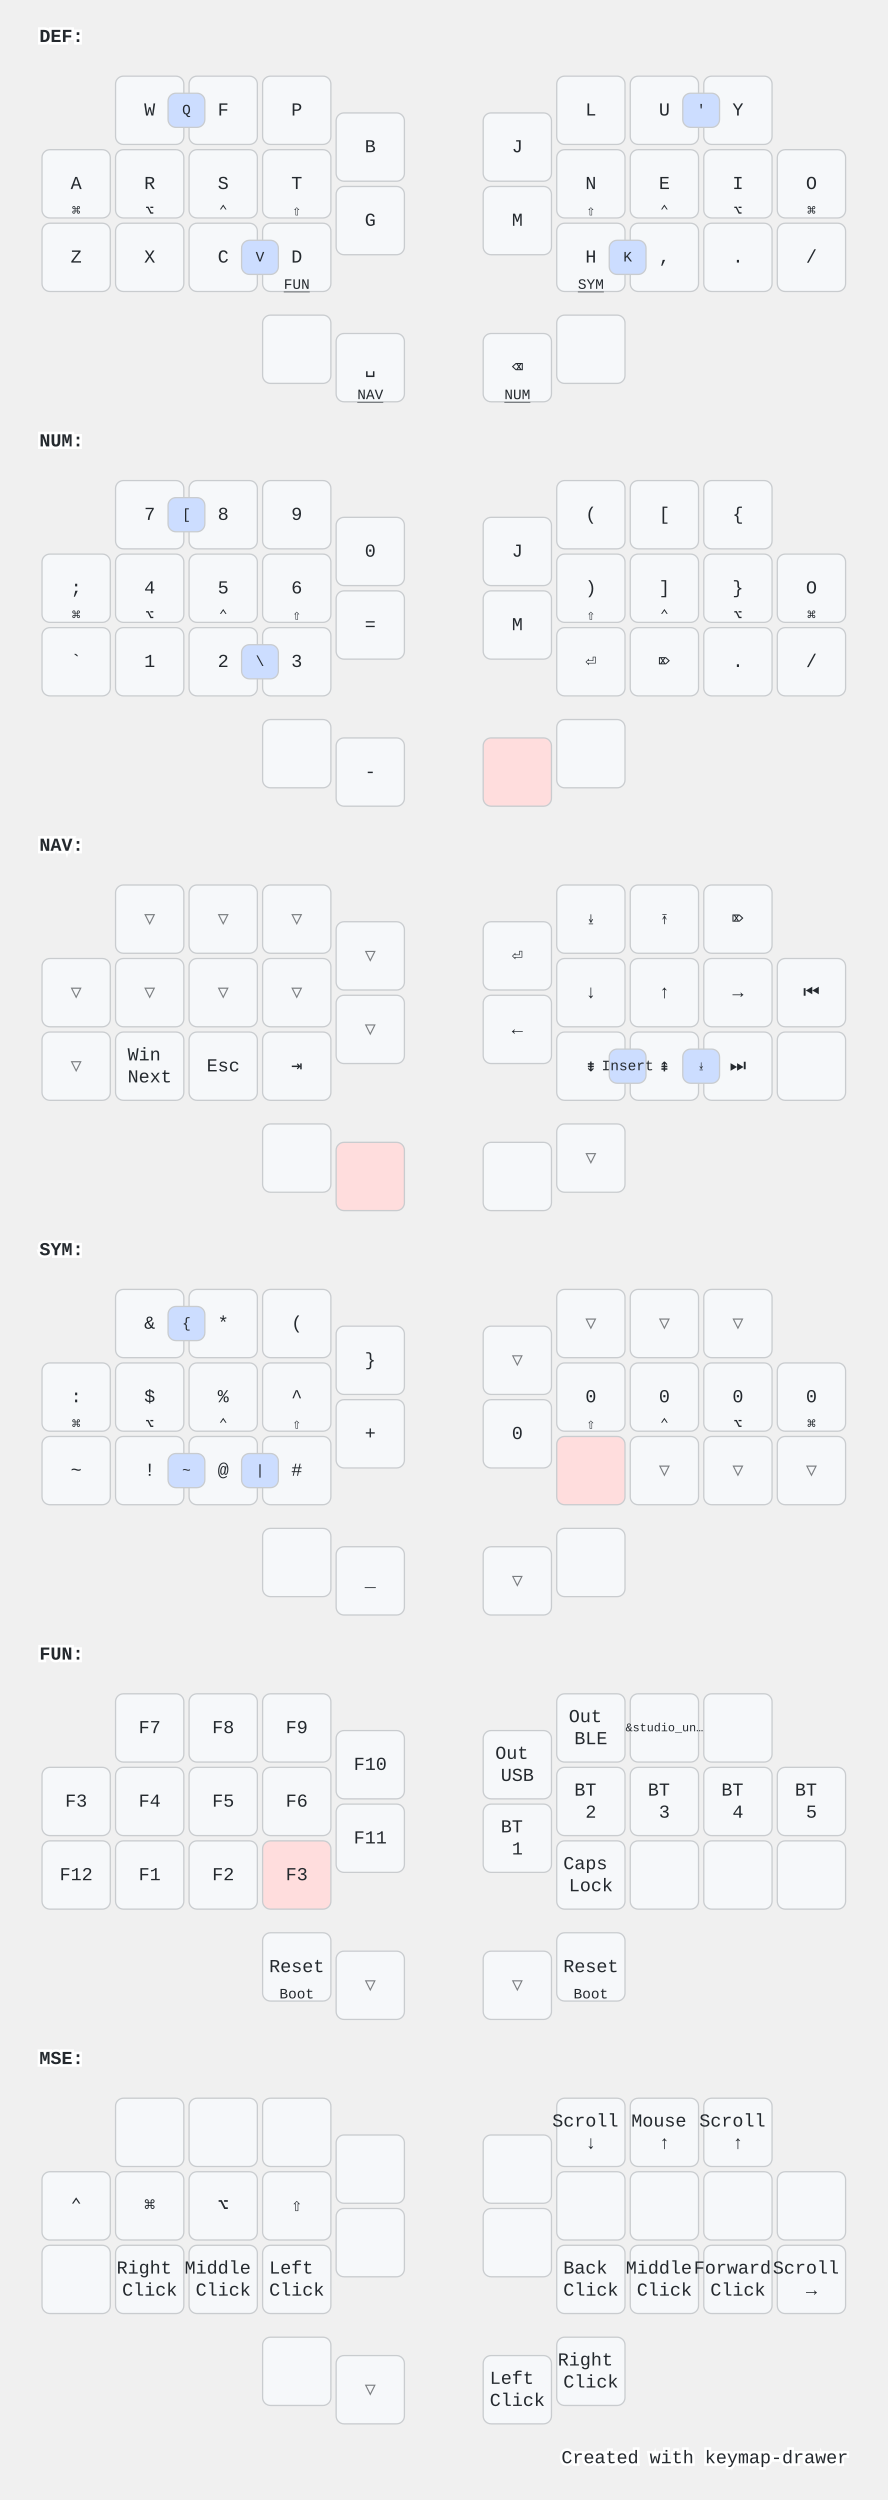
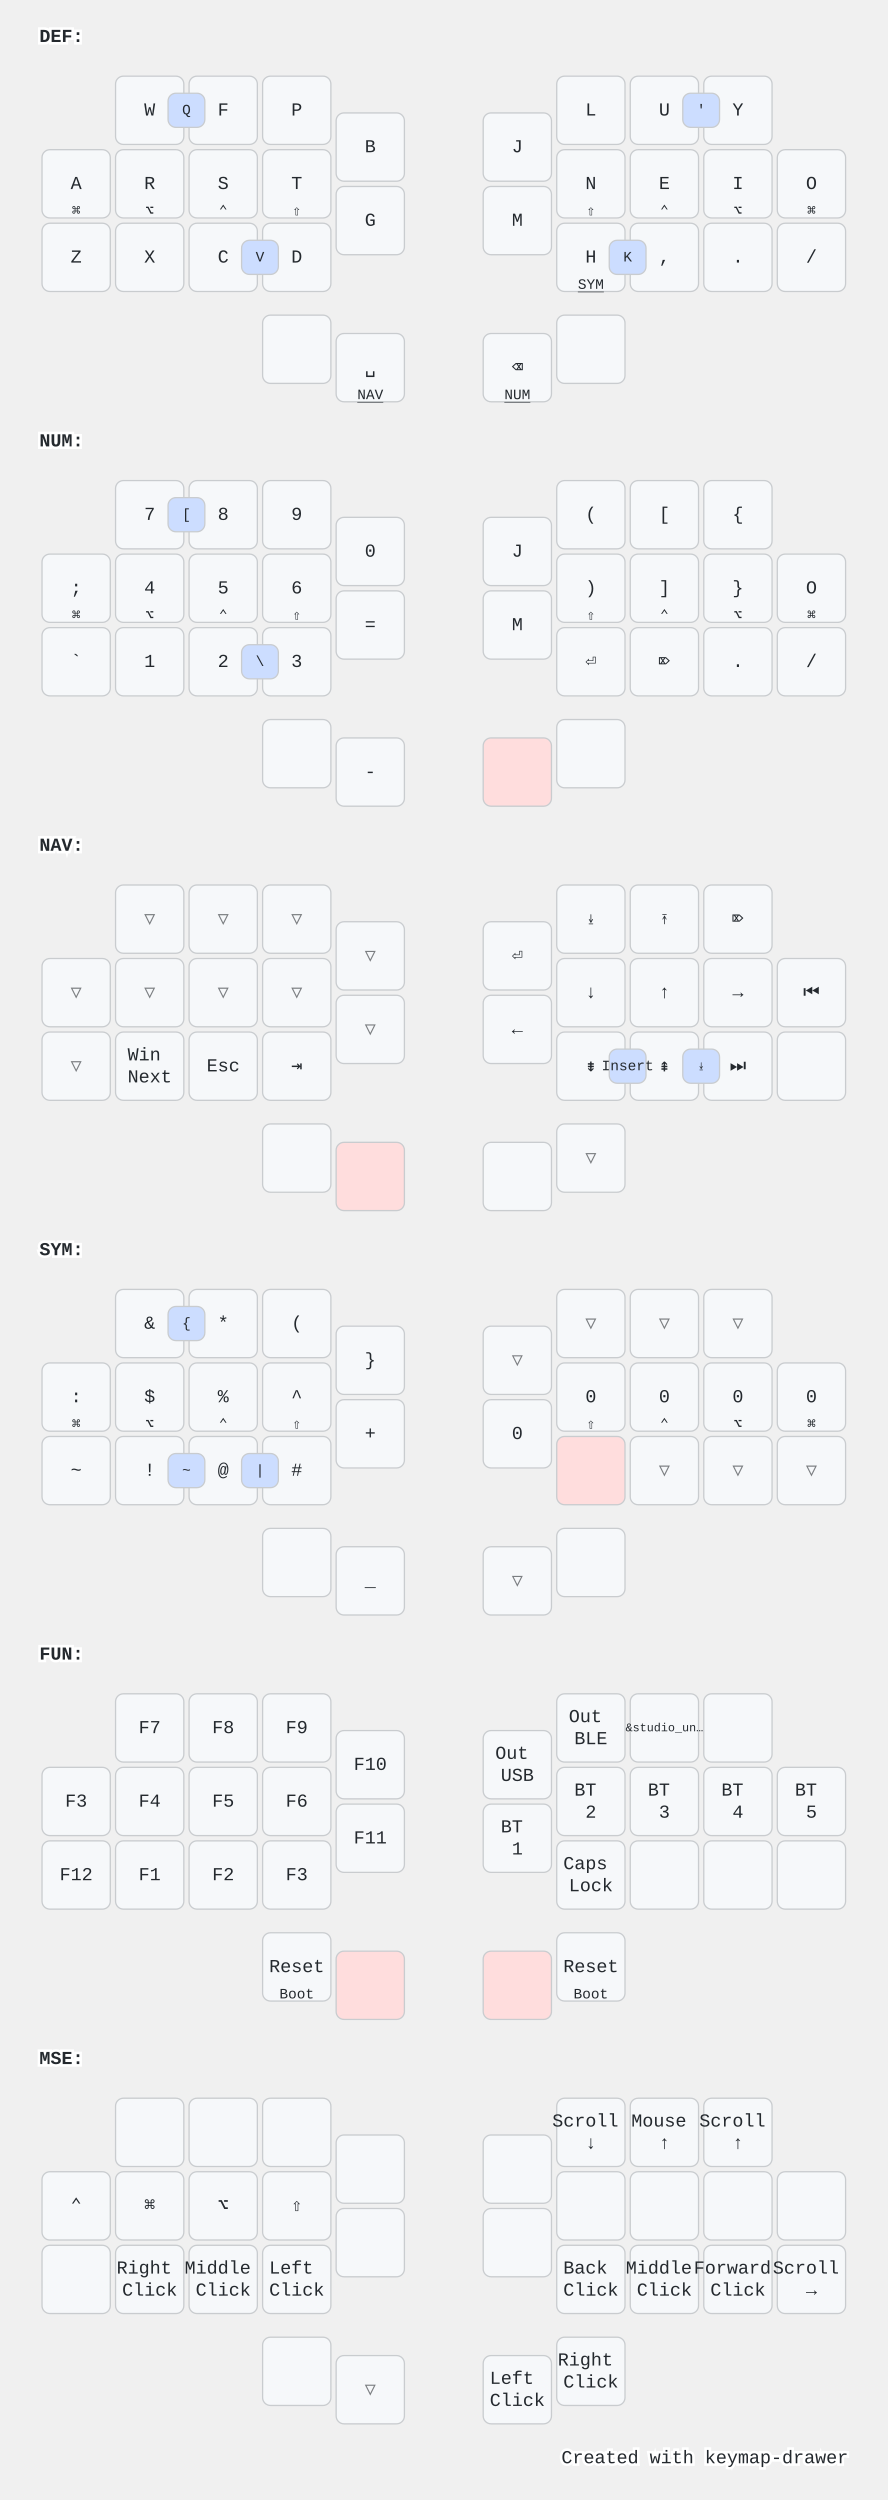
<svg xmlns="http://www.w3.org/2000/svg" width="676" height="1904" viewBox="0 0 676 1904" class="keymap">
  <style>/* inherit to force styles through use tags */
svg path {
    fill: inherit;
}

/* font and background color specifications */
svg.keymap {
    font-family: SFMono-Regular,Consolas,Liberation Mono,Menlo,monospace;
    font-size: 14px;
    font-kerning: normal;
    text-rendering: optimizeLegibility;
    fill: #24292e;
}

/* default key styling */
rect.key {
    fill: #f6f8fa;
}

rect.key, rect.combo {
    stroke: #c9cccf;
    stroke-width: 1;
}

/* default key side styling, only used is draw_key_sides is set */
rect.side {
    filter: brightness(90%);
}

/* color accent for combo boxes */
rect.combo, rect.combo-separate {
    fill: #cdf;
}

/* color accent for held keys */
rect.held, rect.combo.held {
    fill: #fdd;
}

/* color accent for ghost (optional) keys */
rect.ghost, rect.combo.ghost {
    stroke-dasharray: 4, 4;
    stroke-width: 2;
}

text {
    text-anchor: middle;
    dominant-baseline: middle;
}

/* styling for layer labels */
text.label {
    font-weight: bold;
    text-anchor: start;
    stroke: white;
    stroke-width: 4;
    paint-order: stroke;
}

/* styling for optional footer */
text.footer {
    text-anchor: end;
    dominant-baseline: auto;
    stroke: white;
    stroke-width: 4;
    paint-order: stroke;
}

/* styling for combo tap, and key hold/shifted label text */
text.combo, text.hold, text.shifted {
    font-size: 11px;
}

text.hold {
    text-anchor: middle;
    dominant-baseline: auto;
}

text.shifted {
    text-anchor: middle;
    dominant-baseline: hanging;
}

text.layer-activator {
    text-decoration: underline;
}

/* styling for hold/shifted label text in combo box */
text.combo.hold, text.combo.shifted {
    font-size: 8px;
}

/* lighter symbol for transparent keys */
text.trans {
    fill: #7b7e81;
}

/* styling for combo dendrons */
path.combo {
    stroke-width: 1;
    stroke: gray;
    fill: none;
}

/* Start Tabler Icons Cleanup */
/* cannot use height/width with glyphs */
.icon-tabler &gt; path {
    fill: inherit;
    stroke: inherit;
    stroke-width: 2;
}
/* hide tabler's default box */
.icon-tabler &gt; path[stroke="none"][fill="none"] {
    visibility: hidden;
}
/* End Tabler Icons Cleanup */

@media (prefers-color-scheme: dark) {
svg.keymap { fill: #d1d6db; }
rect.key { fill: #3f4750; }
rect.key, rect.combo { stroke: #60666c; }
rect.combo, rect.combo-separate { fill: #1f3d7a; }
rect.held, rect.combo.held { fill: #854747; }
text.label, text.footer { stroke: black; }
text.trans { fill: #7e8184; }
path.combo { stroke: #7f7f7f; }

}</style>
  <g transform="translate(30, 0)" class="layer-DEF">
    <text x="0" y="28" class="label" id="DEF">DEF:</text>
    <g transform="translate(0, 56)">
      <g transform="translate(84, 28)" class="key keypos-0">
        <rect rx="6" ry="6" x="-26" y="-26" width="52" height="52" class="key" />
        <text x="0" y="0" class="key tap">W</text>
      </g>
      <g transform="translate(140, 28)" class="key keypos-1">
        <rect rx="6" ry="6" x="-26" y="-26" width="52" height="52" class="key" />
        <text x="0" y="0" class="key tap">F</text>
      </g>
      <g transform="translate(196, 28)" class="key keypos-2">
        <rect rx="6" ry="6" x="-26" y="-26" width="52" height="52" class="key" />
        <text x="0" y="0" class="key tap">P</text>
      </g>
      <g transform="translate(252, 56)" class="key keypos-3">
        <rect rx="6" ry="6" x="-26" y="-26" width="52" height="52" class="key" />
        <text x="0" y="0" class="key tap">B</text>
      </g>
      <g transform="translate(364, 56)" class="key keypos-4">
        <rect rx="6" ry="6" x="-26" y="-26" width="52" height="52" class="key" />
        <text x="0" y="0" class="key tap">J</text>
      </g>
      <g transform="translate(420, 28)" class="key keypos-5">
        <rect rx="6" ry="6" x="-26" y="-26" width="52" height="52" class="key" />
        <text x="0" y="0" class="key tap">L</text>
      </g>
      <g transform="translate(476, 28)" class="key keypos-6">
        <rect rx="6" ry="6" x="-26" y="-26" width="52" height="52" class="key" />
        <text x="0" y="0" class="key tap">U</text>
      </g>
      <g transform="translate(532, 28)" class="key keypos-7">
        <rect rx="6" ry="6" x="-26" y="-26" width="52" height="52" class="key" />
        <text x="0" y="0" class="key tap">Y</text>
      </g>
      <g transform="translate(28, 84)" class="key keypos-8">
        <rect rx="6" ry="6" x="-26" y="-26" width="52" height="52" class="key" />
        <text x="0" y="0" class="key tap">A</text>
        <text x="0" y="24" class="key hold">⌘</text>
      </g>
      <g transform="translate(84, 84)" class="key keypos-9">
        <rect rx="6" ry="6" x="-26" y="-26" width="52" height="52" class="key" />
        <text x="0" y="0" class="key tap">R</text>
        <text x="0" y="24" class="key hold">⌥</text>
      </g>
      <g transform="translate(140, 84)" class="key keypos-10">
        <rect rx="6" ry="6" x="-26" y="-26" width="52" height="52" class="key" />
        <text x="0" y="0" class="key tap">S</text>
        <text x="0" y="24" class="key hold">⌃</text>
      </g>
      <g transform="translate(196, 84)" class="key keypos-11">
        <rect rx="6" ry="6" x="-26" y="-26" width="52" height="52" class="key" />
        <text x="0" y="0" class="key tap">T</text>
        <text x="0" y="24" class="key hold">⇧</text>
      </g>
      <g transform="translate(252, 112)" class="key keypos-12">
        <rect rx="6" ry="6" x="-26" y="-26" width="52" height="52" class="key" />
        <text x="0" y="0" class="key tap">G</text>
      </g>
      <g transform="translate(364, 112)" class="key keypos-13">
        <rect rx="6" ry="6" x="-26" y="-26" width="52" height="52" class="key" />
        <text x="0" y="0" class="key tap">M</text>
      </g>
      <g transform="translate(420, 84)" class="key keypos-14">
        <rect rx="6" ry="6" x="-26" y="-26" width="52" height="52" class="key" />
        <text x="0" y="0" class="key tap">N</text>
        <text x="0" y="24" class="key hold">⇧</text>
      </g>
      <g transform="translate(476, 84)" class="key keypos-15">
        <rect rx="6" ry="6" x="-26" y="-26" width="52" height="52" class="key" />
        <text x="0" y="0" class="key tap">E</text>
        <text x="0" y="24" class="key hold">⌃</text>
      </g>
      <g transform="translate(532, 84)" class="key keypos-16">
        <rect rx="6" ry="6" x="-26" y="-26" width="52" height="52" class="key" />
        <text x="0" y="0" class="key tap">I</text>
        <text x="0" y="24" class="key hold">⌥</text>
      </g>
      <g transform="translate(588, 84)" class="key keypos-17">
        <rect rx="6" ry="6" x="-26" y="-26" width="52" height="52" class="key" />
        <text x="0" y="0" class="key tap">O</text>
        <text x="0" y="24" class="key hold">⌘</text>
      </g>
      <g transform="translate(28, 140)" class="key keypos-18">
        <rect rx="6" ry="6" x="-26" y="-26" width="52" height="52" class="key" />
        <text x="0" y="0" class="key tap">Z</text>
      </g>
      <g transform="translate(84, 140)" class="key keypos-19">
        <rect rx="6" ry="6" x="-26" y="-26" width="52" height="52" class="key" />
        <text x="0" y="0" class="key tap">X</text>
      </g>
      <g transform="translate(140, 140)" class="key keypos-20">
        <rect rx="6" ry="6" x="-26" y="-26" width="52" height="52" class="key" />
        <text x="0" y="0" class="key tap">C</text>
      </g>
      <g transform="translate(196, 140)" class="key keypos-21">
        <rect rx="6" ry="6" x="-26" y="-26" width="52" height="52" class="key" />
        <text x="0" y="0" class="key tap">D</text>
-         <a href="#FUN">
-           <text x="0" y="24" class="key hold layer-activator">FUN</text>
-         </a>
      </g>
      <g transform="translate(420, 140)" class="key keypos-22">
        <rect rx="6" ry="6" x="-26" y="-26" width="52" height="52" class="key" />
        <text x="0" y="0" class="key tap">H</text>
        <a href="#SYM">
          <text x="0" y="24" class="key hold layer-activator">SYM</text>
        </a>
      </g>
      <g transform="translate(476, 140)" class="key keypos-23">
        <rect rx="6" ry="6" x="-26" y="-26" width="52" height="52" class="key" />
        <text x="0" y="0" class="key tap">,</text>
      </g>
      <g transform="translate(532, 140)" class="key keypos-24">
        <rect rx="6" ry="6" x="-26" y="-26" width="52" height="52" class="key" />
        <text x="0" y="0" class="key tap">.</text>
      </g>
      <g transform="translate(588, 140)" class="key keypos-25">
        <rect rx="6" ry="6" x="-26" y="-26" width="52" height="52" class="key" />
        <text x="0" y="0" class="key tap">/</text>
      </g>
      <g transform="translate(196, 210)" class="key keypos-26">
        <rect rx="6" ry="6" x="-26" y="-26" width="52" height="52" class="key" />
      </g>
      <g transform="translate(252, 224)" class="key keypos-27">
        <rect rx="6" ry="6" x="-26" y="-26" width="52" height="52" class="key" />
        <text x="0" y="0" class="key tap">␣</text>
        <a href="#NAV">
          <text x="0" y="24" class="key hold layer-activator">NAV</text>
        </a>
      </g>
      <g transform="translate(364, 224)" class="key keypos-28">
        <rect rx="6" ry="6" x="-26" y="-26" width="52" height="52" class="key" />
        <text x="0" y="0" class="key tap">⌫</text>
        <a href="#NUM">
          <text x="0" y="24" class="key hold layer-activator">NUM</text>
        </a>
      </g>
      <g transform="translate(420, 210)" class="key keypos-29">
        <rect rx="6" ry="6" x="-26" y="-26" width="52" height="52" class="key" />
      </g>
      <g class="combo combopos-0">
        <rect rx="6" ry="6" x="98" y="15" width="28" height="26" class="combo" />
        <text x="112" y="28" class="combo tap">Q</text>
      </g>
      <g class="combo combopos-1">
        <rect rx="6" ry="6" x="490" y="15" width="28" height="26" class="combo" />
        <text x="504" y="28" class="combo tap">'</text>
      </g>
      <g class="combo combopos-2">
        <rect rx="6" ry="6" x="154" y="127" width="28" height="26" class="combo" />
        <text x="168" y="140" class="combo tap">V</text>
      </g>
      <g class="combo combopos-3">
        <rect rx="6" ry="6" x="434" y="127" width="28" height="26" class="combo" />
        <text x="448" y="140" class="combo tap">K</text>
      </g>
    </g>
  </g>
  <g transform="translate(30, 308)" class="layer-NUM">
    <text x="0" y="28" class="label" id="NUM">NUM:</text>
    <g transform="translate(0, 56)">
      <g transform="translate(84, 28)" class="key keypos-0">
        <rect rx="6" ry="6" x="-26" y="-26" width="52" height="52" class="key" />
        <text x="0" y="0" class="key tap">7</text>
      </g>
      <g transform="translate(140, 28)" class="key keypos-1">
        <rect rx="6" ry="6" x="-26" y="-26" width="52" height="52" class="key" />
        <text x="0" y="0" class="key tap">8</text>
      </g>
      <g transform="translate(196, 28)" class="key keypos-2">
        <rect rx="6" ry="6" x="-26" y="-26" width="52" height="52" class="key" />
        <text x="0" y="0" class="key tap">9</text>
      </g>
      <g transform="translate(252, 56)" class="key keypos-3">
        <rect rx="6" ry="6" x="-26" y="-26" width="52" height="52" class="key" />
        <text x="0" y="0" class="key tap">0</text>
      </g>
      <g transform="translate(364, 56)" class="key keypos-4">
        <rect rx="6" ry="6" x="-26" y="-26" width="52" height="52" class="key" />
        <text x="0" y="0" class="key tap">J</text>
      </g>
      <g transform="translate(420, 28)" class="key keypos-5">
        <rect rx="6" ry="6" x="-26" y="-26" width="52" height="52" class="key" />
        <text x="0" y="0" class="key tap">(</text>
      </g>
      <g transform="translate(476, 28)" class="key keypos-6">
        <rect rx="6" ry="6" x="-26" y="-26" width="52" height="52" class="key" />
        <text x="0" y="0" class="key tap">[</text>
      </g>
      <g transform="translate(532, 28)" class="key keypos-7">
        <rect rx="6" ry="6" x="-26" y="-26" width="52" height="52" class="key" />
        <text x="0" y="0" class="key tap">{</text>
      </g>
      <g transform="translate(28, 84)" class="key keypos-8">
        <rect rx="6" ry="6" x="-26" y="-26" width="52" height="52" class="key" />
        <text x="0" y="0" class="key tap">;</text>
        <text x="0" y="24" class="key hold">⌘</text>
      </g>
      <g transform="translate(84, 84)" class="key keypos-9">
        <rect rx="6" ry="6" x="-26" y="-26" width="52" height="52" class="key" />
        <text x="0" y="0" class="key tap">4</text>
        <text x="0" y="24" class="key hold">⌥</text>
      </g>
      <g transform="translate(140, 84)" class="key keypos-10">
        <rect rx="6" ry="6" x="-26" y="-26" width="52" height="52" class="key" />
        <text x="0" y="0" class="key tap">5</text>
        <text x="0" y="24" class="key hold">⌃</text>
      </g>
      <g transform="translate(196, 84)" class="key keypos-11">
        <rect rx="6" ry="6" x="-26" y="-26" width="52" height="52" class="key" />
        <text x="0" y="0" class="key tap">6</text>
        <text x="0" y="24" class="key hold">⇧</text>
      </g>
      <g transform="translate(252, 112)" class="key keypos-12">
        <rect rx="6" ry="6" x="-26" y="-26" width="52" height="52" class="key" />
        <text x="0" y="0" class="key tap">=</text>
      </g>
      <g transform="translate(364, 112)" class="key keypos-13">
        <rect rx="6" ry="6" x="-26" y="-26" width="52" height="52" class="key" />
        <text x="0" y="0" class="key tap">M</text>
      </g>
      <g transform="translate(420, 84)" class="key keypos-14">
        <rect rx="6" ry="6" x="-26" y="-26" width="52" height="52" class="key" />
        <text x="0" y="0" class="key tap">)</text>
        <text x="0" y="24" class="key hold">⇧</text>
      </g>
      <g transform="translate(476, 84)" class="key keypos-15">
        <rect rx="6" ry="6" x="-26" y="-26" width="52" height="52" class="key" />
        <text x="0" y="0" class="key tap">]</text>
        <text x="0" y="24" class="key hold">⌃</text>
      </g>
      <g transform="translate(532, 84)" class="key keypos-16">
        <rect rx="6" ry="6" x="-26" y="-26" width="52" height="52" class="key" />
        <text x="0" y="0" class="key tap">}</text>
        <text x="0" y="24" class="key hold">⌥</text>
      </g>
      <g transform="translate(588, 84)" class="key keypos-17">
        <rect rx="6" ry="6" x="-26" y="-26" width="52" height="52" class="key" />
        <text x="0" y="0" class="key tap">O</text>
        <text x="0" y="24" class="key hold">⌘</text>
      </g>
      <g transform="translate(28, 140)" class="key keypos-18">
        <rect rx="6" ry="6" x="-26" y="-26" width="52" height="52" class="key" />
        <text x="0" y="0" class="key tap">`</text>
      </g>
      <g transform="translate(84, 140)" class="key keypos-19">
        <rect rx="6" ry="6" x="-26" y="-26" width="52" height="52" class="key" />
        <text x="0" y="0" class="key tap">1</text>
      </g>
      <g transform="translate(140, 140)" class="key keypos-20">
        <rect rx="6" ry="6" x="-26" y="-26" width="52" height="52" class="key" />
        <text x="0" y="0" class="key tap">2</text>
      </g>
      <g transform="translate(196, 140)" class="key keypos-21">
        <rect rx="6" ry="6" x="-26" y="-26" width="52" height="52" class="key" />
        <text x="0" y="0" class="key tap">3</text>
      </g>
      <g transform="translate(420, 140)" class="key keypos-22">
        <rect rx="6" ry="6" x="-26" y="-26" width="52" height="52" class="key" />
        <text x="0" y="0" class="key tap">⏎</text>
      </g>
      <g transform="translate(476, 140)" class="key keypos-23">
        <rect rx="6" ry="6" x="-26" y="-26" width="52" height="52" class="key" />
        <text x="0" y="0" class="key tap">⌦</text>
      </g>
      <g transform="translate(532, 140)" class="key keypos-24">
        <rect rx="6" ry="6" x="-26" y="-26" width="52" height="52" class="key" />
        <text x="0" y="0" class="key tap">.</text>
      </g>
      <g transform="translate(588, 140)" class="key keypos-25">
        <rect rx="6" ry="6" x="-26" y="-26" width="52" height="52" class="key" />
        <text x="0" y="0" class="key tap">/</text>
      </g>
      <g transform="translate(196, 210)" class="key keypos-26">
        <rect rx="6" ry="6" x="-26" y="-26" width="52" height="52" class="key" />
      </g>
      <g transform="translate(252, 224)" class="key keypos-27">
        <rect rx="6" ry="6" x="-26" y="-26" width="52" height="52" class="key" />
        <text x="0" y="0" class="key tap">-</text>
      </g>
      <g transform="translate(364, 224)" class="key held keypos-28">
        <rect rx="6" ry="6" x="-26" y="-26" width="52" height="52" class="key held" />
      </g>
      <g transform="translate(420, 210)" class="key keypos-29">
        <rect rx="6" ry="6" x="-26" y="-26" width="52" height="52" class="key" />
      </g>
      <g class="combo combopos-0">
        <rect rx="6" ry="6" x="98" y="15" width="28" height="26" class="combo" />
        <text x="112" y="28" class="combo tap">[</text>
      </g>
      <g class="combo combopos-1">
        <rect rx="6" ry="6" x="154" y="127" width="28" height="26" class="combo" />
        <text x="168" y="140" class="combo tap">\</text>
      </g>
    </g>
  </g>
  <g transform="translate(30, 616)" class="layer-NAV">
    <text x="0" y="28" class="label" id="NAV">NAV:</text>
    <g transform="translate(0, 56)">
      <g transform="translate(84, 28)" class="key trans keypos-0">
        <rect rx="6" ry="6" x="-26" y="-26" width="52" height="52" class="key trans" />
        <text x="0" y="0" class="key trans tap">▽</text>
      </g>
      <g transform="translate(140, 28)" class="key trans keypos-1">
        <rect rx="6" ry="6" x="-26" y="-26" width="52" height="52" class="key trans" />
        <text x="0" y="0" class="key trans tap">▽</text>
      </g>
      <g transform="translate(196, 28)" class="key trans keypos-2">
        <rect rx="6" ry="6" x="-26" y="-26" width="52" height="52" class="key trans" />
        <text x="0" y="0" class="key trans tap">▽</text>
      </g>
      <g transform="translate(252, 56)" class="key trans keypos-3">
        <rect rx="6" ry="6" x="-26" y="-26" width="52" height="52" class="key trans" />
        <text x="0" y="0" class="key trans tap">▽</text>
      </g>
      <g transform="translate(364, 56)" class="key keypos-4">
        <rect rx="6" ry="6" x="-26" y="-26" width="52" height="52" class="key" />
        <text x="0" y="0" class="key tap">⏎</text>
      </g>
      <g transform="translate(420, 28)" class="key keypos-5">
        <rect rx="6" ry="6" x="-26" y="-26" width="52" height="52" class="key" />
        <text x="0" y="0" class="key tap">⤓</text>
      </g>
      <g transform="translate(476, 28)" class="key keypos-6">
        <rect rx="6" ry="6" x="-26" y="-26" width="52" height="52" class="key" />
        <text x="0" y="0" class="key tap">⤒</text>
      </g>
      <g transform="translate(532, 28)" class="key keypos-7">
        <rect rx="6" ry="6" x="-26" y="-26" width="52" height="52" class="key" />
        <text x="0" y="0" class="key tap">⌦</text>
      </g>
      <g transform="translate(28, 84)" class="key trans keypos-8">
        <rect rx="6" ry="6" x="-26" y="-26" width="52" height="52" class="key trans" />
        <text x="0" y="0" class="key trans tap">▽</text>
      </g>
      <g transform="translate(84, 84)" class="key trans keypos-9">
        <rect rx="6" ry="6" x="-26" y="-26" width="52" height="52" class="key trans" />
        <text x="0" y="0" class="key trans tap">▽</text>
      </g>
      <g transform="translate(140, 84)" class="key trans keypos-10">
        <rect rx="6" ry="6" x="-26" y="-26" width="52" height="52" class="key trans" />
        <text x="0" y="0" class="key trans tap">▽</text>
      </g>
      <g transform="translate(196, 84)" class="key trans keypos-11">
        <rect rx="6" ry="6" x="-26" y="-26" width="52" height="52" class="key trans" />
        <text x="0" y="0" class="key trans tap">▽</text>
      </g>
      <g transform="translate(252, 112)" class="key trans keypos-12">
        <rect rx="6" ry="6" x="-26" y="-26" width="52" height="52" class="key trans" />
        <text x="0" y="0" class="key trans tap">▽</text>
      </g>
      <g transform="translate(364, 112)" class="key keypos-13">
        <rect rx="6" ry="6" x="-26" y="-26" width="52" height="52" class="key" />
        <text x="0" y="0" class="key tap">←</text>
      </g>
      <g transform="translate(420, 84)" class="key keypos-14">
        <rect rx="6" ry="6" x="-26" y="-26" width="52" height="52" class="key" />
        <text x="0" y="0" class="key tap">↓</text>
      </g>
      <g transform="translate(476, 84)" class="key keypos-15">
        <rect rx="6" ry="6" x="-26" y="-26" width="52" height="52" class="key" />
        <text x="0" y="0" class="key tap">↑</text>
      </g>
      <g transform="translate(532, 84)" class="key keypos-16">
        <rect rx="6" ry="6" x="-26" y="-26" width="52" height="52" class="key" />
        <text x="0" y="0" class="key tap">→</text>
      </g>
      <g transform="translate(588, 84)" class="key keypos-17">
        <rect rx="6" ry="6" x="-26" y="-26" width="52" height="52" class="key" />
        <text x="0" y="0" class="key tap">⏮️</text>
      </g>
      <g transform="translate(28, 140)" class="key trans keypos-18">
        <rect rx="6" ry="6" x="-26" y="-26" width="52" height="52" class="key trans" />
        <text x="0" y="0" class="key trans tap">▽</text>
      </g>
      <g transform="translate(84, 140)" class="key keypos-19">
        <rect rx="6" ry="6" x="-26" y="-26" width="52" height="52" class="key" />
        <text x="0" y="0" class="key tap">
          <tspan x="0" dy="-0.6em">Win</tspan>
          <tspan x="0" dy="1.2em">Next</tspan>
        </text>
      </g>
      <g transform="translate(140, 140)" class="key keypos-20">
        <rect rx="6" ry="6" x="-26" y="-26" width="52" height="52" class="key" />
        <text x="0" y="0" class="key tap">Esc</text>
      </g>
      <g transform="translate(196, 140)" class="key keypos-21">
        <rect rx="6" ry="6" x="-26" y="-26" width="52" height="52" class="key" />
        <text x="0" y="0" class="key tap">⇥</text>
      </g>
      <g transform="translate(420, 140)" class="key keypos-22">
        <rect rx="6" ry="6" x="-26" y="-26" width="52" height="52" class="key" />
        <text x="0" y="0" class="key tap">⇟</text>
      </g>
      <g transform="translate(476, 140)" class="key keypos-23">
        <rect rx="6" ry="6" x="-26" y="-26" width="52" height="52" class="key" />
        <text x="0" y="0" class="key tap">⇞</text>
      </g>
      <g transform="translate(532, 140)" class="key keypos-24">
        <rect rx="6" ry="6" x="-26" y="-26" width="52" height="52" class="key" />
        <text x="0" y="0" class="key tap">⏭️</text>
      </g>
      <g transform="translate(588, 140)" class="key keypos-25">
        <rect rx="6" ry="6" x="-26" y="-26" width="52" height="52" class="key" />
      </g>
      <g transform="translate(196, 210)" class="key keypos-26">
        <rect rx="6" ry="6" x="-26" y="-26" width="52" height="52" class="key" />
      </g>
      <g transform="translate(252, 224)" class="key held keypos-27">
        <rect rx="6" ry="6" x="-26" y="-26" width="52" height="52" class="key held" />
      </g>
      <g transform="translate(364, 224)" class="key keypos-28">
        <rect rx="6" ry="6" x="-26" y="-26" width="52" height="52" class="key" />
      </g>
      <g transform="translate(420, 210)" class="key trans keypos-29">
        <rect rx="6" ry="6" x="-26" y="-26" width="52" height="52" class="key trans" />
        <text x="0" y="0" class="key trans tap">▽</text>
      </g>
      <g class="combo combopos-0">
        <rect rx="6" ry="6" x="434" y="127" width="28" height="26" class="combo" />
        <text x="448" y="140" class="combo tap">Insert</text>
      </g>
      <g class="combo combopos-1">
        <rect rx="6" ry="6" x="490" y="127" width="28" height="26" class="combo" />
        <text x="504" y="140" class="combo tap">⤓</text>
      </g>
    </g>
  </g>
  <g transform="translate(30, 924)" class="layer-SYM">
    <text x="0" y="28" class="label" id="SYM">SYM:</text>
    <g transform="translate(0, 56)">
      <g transform="translate(84, 28)" class="key keypos-0">
        <rect rx="6" ry="6" x="-26" y="-26" width="52" height="52" class="key" />
        <text x="0" y="0" class="key tap">&amp;</text>
      </g>
      <g transform="translate(140, 28)" class="key keypos-1">
        <rect rx="6" ry="6" x="-26" y="-26" width="52" height="52" class="key" />
        <text x="0" y="0" class="key tap">*</text>
      </g>
      <g transform="translate(196, 28)" class="key keypos-2">
        <rect rx="6" ry="6" x="-26" y="-26" width="52" height="52" class="key" />
        <text x="0" y="0" class="key tap">(</text>
      </g>
      <g transform="translate(252, 56)" class="key keypos-3">
        <rect rx="6" ry="6" x="-26" y="-26" width="52" height="52" class="key" />
        <text x="0" y="0" class="key tap">}</text>
      </g>
      <g transform="translate(364, 56)" class="key trans keypos-4">
        <rect rx="6" ry="6" x="-26" y="-26" width="52" height="52" class="key trans" />
        <text x="0" y="0" class="key trans tap">▽</text>
      </g>
      <g transform="translate(420, 28)" class="key trans keypos-5">
        <rect rx="6" ry="6" x="-26" y="-26" width="52" height="52" class="key trans" />
        <text x="0" y="0" class="key trans tap">▽</text>
      </g>
      <g transform="translate(476, 28)" class="key trans keypos-6">
        <rect rx="6" ry="6" x="-26" y="-26" width="52" height="52" class="key trans" />
        <text x="0" y="0" class="key trans tap">▽</text>
      </g>
      <g transform="translate(532, 28)" class="key trans keypos-7">
        <rect rx="6" ry="6" x="-26" y="-26" width="52" height="52" class="key trans" />
        <text x="0" y="0" class="key trans tap">▽</text>
      </g>
      <g transform="translate(28, 84)" class="key keypos-8">
        <rect rx="6" ry="6" x="-26" y="-26" width="52" height="52" class="key" />
        <text x="0" y="0" class="key tap">:</text>
        <text x="0" y="24" class="key hold">⌘</text>
      </g>
      <g transform="translate(84, 84)" class="key keypos-9">
        <rect rx="6" ry="6" x="-26" y="-26" width="52" height="52" class="key" />
        <text x="0" y="0" class="key tap">$</text>
        <text x="0" y="24" class="key hold">⌥</text>
      </g>
      <g transform="translate(140, 84)" class="key keypos-10">
        <rect rx="6" ry="6" x="-26" y="-26" width="52" height="52" class="key" />
        <text x="0" y="0" class="key tap">%</text>
        <text x="0" y="24" class="key hold">⌃</text>
      </g>
      <g transform="translate(196, 84)" class="key keypos-11">
        <rect rx="6" ry="6" x="-26" y="-26" width="52" height="52" class="key" />
        <text x="0" y="0" class="key tap">^</text>
        <text x="0" y="24" class="key hold">⇧</text>
      </g>
      <g transform="translate(252, 112)" class="key keypos-12">
        <rect rx="6" ry="6" x="-26" y="-26" width="52" height="52" class="key" />
        <text x="0" y="0" class="key tap">+</text>
      </g>
      <g transform="translate(364, 112)" class="key keypos-13">
        <rect rx="6" ry="6" x="-26" y="-26" width="52" height="52" class="key" />
        <text x="0" y="0" class="key tap">0</text>
      </g>
      <g transform="translate(420, 84)" class="key keypos-14">
        <rect rx="6" ry="6" x="-26" y="-26" width="52" height="52" class="key" />
        <text x="0" y="0" class="key tap">0</text>
        <text x="0" y="24" class="key hold">⇧</text>
      </g>
      <g transform="translate(476, 84)" class="key keypos-15">
        <rect rx="6" ry="6" x="-26" y="-26" width="52" height="52" class="key" />
        <text x="0" y="0" class="key tap">0</text>
        <text x="0" y="24" class="key hold">⌃</text>
      </g>
      <g transform="translate(532, 84)" class="key keypos-16">
        <rect rx="6" ry="6" x="-26" y="-26" width="52" height="52" class="key" />
        <text x="0" y="0" class="key tap">0</text>
        <text x="0" y="24" class="key hold">⌥</text>
      </g>
      <g transform="translate(588, 84)" class="key keypos-17">
        <rect rx="6" ry="6" x="-26" y="-26" width="52" height="52" class="key" />
        <text x="0" y="0" class="key tap">0</text>
        <text x="0" y="24" class="key hold">⌘</text>
      </g>
      <g transform="translate(28, 140)" class="key keypos-18">
        <rect rx="6" ry="6" x="-26" y="-26" width="52" height="52" class="key" />
        <text x="0" y="0" class="key tap">~</text>
      </g>
      <g transform="translate(84, 140)" class="key keypos-19">
        <rect rx="6" ry="6" x="-26" y="-26" width="52" height="52" class="key" />
        <text x="0" y="0" class="key tap">!</text>
      </g>
      <g transform="translate(140, 140)" class="key keypos-20">
        <rect rx="6" ry="6" x="-26" y="-26" width="52" height="52" class="key" />
        <text x="0" y="0" class="key tap">@</text>
      </g>
      <g transform="translate(196, 140)" class="key keypos-21">
        <rect rx="6" ry="6" x="-26" y="-26" width="52" height="52" class="key" />
        <text x="0" y="0" class="key tap">#</text>
      </g>
      <g transform="translate(420, 140)" class="key held keypos-22">
        <rect rx="6" ry="6" x="-26" y="-26" width="52" height="52" class="key held" />
      </g>
      <g transform="translate(476, 140)" class="key trans keypos-23">
        <rect rx="6" ry="6" x="-26" y="-26" width="52" height="52" class="key trans" />
        <text x="0" y="0" class="key trans tap">▽</text>
      </g>
      <g transform="translate(532, 140)" class="key trans keypos-24">
        <rect rx="6" ry="6" x="-26" y="-26" width="52" height="52" class="key trans" />
        <text x="0" y="0" class="key trans tap">▽</text>
      </g>
      <g transform="translate(588, 140)" class="key trans keypos-25">
        <rect rx="6" ry="6" x="-26" y="-26" width="52" height="52" class="key trans" />
        <text x="0" y="0" class="key trans tap">▽</text>
      </g>
      <g transform="translate(196, 210)" class="key keypos-26">
        <rect rx="6" ry="6" x="-26" y="-26" width="52" height="52" class="key" />
      </g>
      <g transform="translate(252, 224)" class="key keypos-27">
        <rect rx="6" ry="6" x="-26" y="-26" width="52" height="52" class="key" />
        <text x="0" y="0" class="key tap">_</text>
      </g>
      <g transform="translate(364, 224)" class="key trans keypos-28">
        <rect rx="6" ry="6" x="-26" y="-26" width="52" height="52" class="key trans" />
        <text x="0" y="0" class="key trans tap">▽</text>
      </g>
      <g transform="translate(420, 210)" class="key keypos-29">
        <rect rx="6" ry="6" x="-26" y="-26" width="52" height="52" class="key" />
      </g>
      <g class="combo combopos-0">
        <rect rx="6" ry="6" x="98" y="15" width="28" height="26" class="combo" />
        <text x="112" y="28" class="combo tap">{</text>
      </g>
      <g class="combo combopos-1">
        <rect rx="6" ry="6" x="98" y="127" width="28" height="26" class="combo" />
        <text x="112" y="140" class="combo tap">~</text>
      </g>
      <g class="combo combopos-2">
        <rect rx="6" ry="6" x="154" y="127" width="28" height="26" class="combo" />
        <text x="168" y="140" class="combo tap">|</text>
      </g>
    </g>
  </g>
  <g transform="translate(30, 1232)" class="layer-FUN">
    <text x="0" y="28" class="label" id="FUN">FUN:</text>
    <g transform="translate(0, 56)">
      <g transform="translate(84, 28)" class="key keypos-0">
        <rect rx="6" ry="6" x="-26" y="-26" width="52" height="52" class="key" />
        <text x="0" y="0" class="key tap">F7</text>
      </g>
      <g transform="translate(140, 28)" class="key keypos-1">
        <rect rx="6" ry="6" x="-26" y="-26" width="52" height="52" class="key" />
        <text x="0" y="0" class="key tap">F8</text>
      </g>
      <g transform="translate(196, 28)" class="key keypos-2">
        <rect rx="6" ry="6" x="-26" y="-26" width="52" height="52" class="key" />
        <text x="0" y="0" class="key tap">F9</text>
      </g>
      <g transform="translate(252, 56)" class="key keypos-3">
        <rect rx="6" ry="6" x="-26" y="-26" width="52" height="52" class="key" />
        <text x="0" y="0" class="key tap">F10</text>
      </g>
      <g transform="translate(364, 56)" class="key keypos-4">
        <rect rx="6" ry="6" x="-26" y="-26" width="52" height="52" class="key" />
        <text x="0" y="0" class="key tap">
          <tspan x="0" dy="-0.6em">Out</tspan>
          <tspan x="0" dy="1.2em">USB</tspan>
        </text>
      </g>
      <g transform="translate(420, 28)" class="key keypos-5">
        <rect rx="6" ry="6" x="-26" y="-26" width="52" height="52" class="key" />
        <text x="0" y="0" class="key tap">
          <tspan x="0" dy="-0.6em">Out</tspan>
          <tspan x="0" dy="1.2em">BLE</tspan>
        </text>
      </g>
      <g transform="translate(476, 28)" class="key keypos-6">
        <rect rx="6" ry="6" x="-26" y="-26" width="52" height="52" class="key" />
        <text x="0" y="0" class="key tap">
          <tspan style="font-size: 64%">&amp;studio_un…</tspan>
        </text>
      </g>
      <g transform="translate(532, 28)" class="key keypos-7">
        <rect rx="6" ry="6" x="-26" y="-26" width="52" height="52" class="key" />
      </g>
      <g transform="translate(28, 84)" class="key keypos-8">
        <rect rx="6" ry="6" x="-26" y="-26" width="52" height="52" class="key" />
        <text x="0" y="0" class="key tap">F3</text>
      </g>
      <g transform="translate(84, 84)" class="key keypos-9">
        <rect rx="6" ry="6" x="-26" y="-26" width="52" height="52" class="key" />
        <text x="0" y="0" class="key tap">F4</text>
      </g>
      <g transform="translate(140, 84)" class="key keypos-10">
        <rect rx="6" ry="6" x="-26" y="-26" width="52" height="52" class="key" />
        <text x="0" y="0" class="key tap">F5</text>
      </g>
      <g transform="translate(196, 84)" class="key keypos-11">
        <rect rx="6" ry="6" x="-26" y="-26" width="52" height="52" class="key" />
        <text x="0" y="0" class="key tap">F6</text>
      </g>
      <g transform="translate(252, 112)" class="key keypos-12">
        <rect rx="6" ry="6" x="-26" y="-26" width="52" height="52" class="key" />
        <text x="0" y="0" class="key tap">F11</text>
      </g>
      <g transform="translate(364, 112)" class="key keypos-13">
        <rect rx="6" ry="6" x="-26" y="-26" width="52" height="52" class="key" />
        <text x="0" y="0" class="key tap">
          <tspan x="0" dy="-0.6em">BT</tspan>
          <tspan x="0" dy="1.2em">1</tspan>
        </text>
      </g>
      <g transform="translate(420, 84)" class="key keypos-14">
        <rect rx="6" ry="6" x="-26" y="-26" width="52" height="52" class="key" />
        <text x="0" y="0" class="key tap">
          <tspan x="0" dy="-0.6em">BT</tspan>
          <tspan x="0" dy="1.2em">2</tspan>
        </text>
      </g>
      <g transform="translate(476, 84)" class="key keypos-15">
        <rect rx="6" ry="6" x="-26" y="-26" width="52" height="52" class="key" />
        <text x="0" y="0" class="key tap">
          <tspan x="0" dy="-0.6em">BT</tspan>
          <tspan x="0" dy="1.2em">3</tspan>
        </text>
      </g>
      <g transform="translate(532, 84)" class="key keypos-16">
        <rect rx="6" ry="6" x="-26" y="-26" width="52" height="52" class="key" />
        <text x="0" y="0" class="key tap">
          <tspan x="0" dy="-0.6em">BT</tspan>
          <tspan x="0" dy="1.2em">4</tspan>
        </text>
      </g>
      <g transform="translate(588, 84)" class="key keypos-17">
        <rect rx="6" ry="6" x="-26" y="-26" width="52" height="52" class="key" />
        <text x="0" y="0" class="key tap">
          <tspan x="0" dy="-0.6em">BT</tspan>
          <tspan x="0" dy="1.2em">5</tspan>
        </text>
      </g>
      <g transform="translate(28, 140)" class="key keypos-18">
        <rect rx="6" ry="6" x="-26" y="-26" width="52" height="52" class="key" />
        <text x="0" y="0" class="key tap">F12</text>
      </g>
      <g transform="translate(84, 140)" class="key keypos-19">
        <rect rx="6" ry="6" x="-26" y="-26" width="52" height="52" class="key" />
        <text x="0" y="0" class="key tap">F1</text>
      </g>
      <g transform="translate(140, 140)" class="key keypos-20">
        <rect rx="6" ry="6" x="-26" y="-26" width="52" height="52" class="key" />
        <text x="0" y="0" class="key tap">F2</text>
      </g>
-       <g transform="translate(196, 140)" class="key held keypos-21">
-         <rect rx="6" ry="6" x="-26" y="-26" width="52" height="52" class="key held" />
-         <text x="0" y="0" class="key held tap">F3</text>
+       <g transform="translate(196, 140)" class="key keypos-21">
+         <rect rx="6" ry="6" x="-26" y="-26" width="52" height="52" class="key" />
+         <text x="0" y="0" class="key tap">F3</text>
      </g>
      <g transform="translate(420, 140)" class="key keypos-22">
        <rect rx="6" ry="6" x="-26" y="-26" width="52" height="52" class="key" />
        <text x="0" y="0" class="key tap">
          <tspan x="0" dy="-0.6em">Caps</tspan>
          <tspan x="0" dy="1.2em">Lock</tspan>
        </text>
      </g>
      <g transform="translate(476, 140)" class="key keypos-23">
        <rect rx="6" ry="6" x="-26" y="-26" width="52" height="52" class="key" />
      </g>
      <g transform="translate(532, 140)" class="key keypos-24">
        <rect rx="6" ry="6" x="-26" y="-26" width="52" height="52" class="key" />
      </g>
      <g transform="translate(588, 140)" class="key keypos-25">
        <rect rx="6" ry="6" x="-26" y="-26" width="52" height="52" class="key" />
      </g>
      <g transform="translate(196, 210)" class="key keypos-26">
        <rect rx="6" ry="6" x="-26" y="-26" width="52" height="52" class="key" />
        <text x="0" y="0" class="key tap">Reset</text>
        <text x="0" y="24" class="key hold">Boot</text>
      </g>
-       <g transform="translate(252, 224)" class="key trans keypos-27">
-         <rect rx="6" ry="6" x="-26" y="-26" width="52" height="52" class="key trans" />
-         <text x="0" y="0" class="key trans tap">▽</text>
-       </g>
-       <g transform="translate(364, 224)" class="key trans keypos-28">
-         <rect rx="6" ry="6" x="-26" y="-26" width="52" height="52" class="key trans" />
-         <text x="0" y="0" class="key trans tap">▽</text>
+       <g transform="translate(252, 224)" class="key held keypos-27">
+         <rect rx="6" ry="6" x="-26" y="-26" width="52" height="52" class="key held" />
+       </g>
+       <g transform="translate(364, 224)" class="key held keypos-28">
+         <rect rx="6" ry="6" x="-26" y="-26" width="52" height="52" class="key held" />
      </g>
      <g transform="translate(420, 210)" class="key keypos-29">
        <rect rx="6" ry="6" x="-26" y="-26" width="52" height="52" class="key" />
        <text x="0" y="0" class="key tap">Reset</text>
        <text x="0" y="24" class="key hold">Boot</text>
      </g>
    </g>
  </g>
  <g transform="translate(30, 1540)" class="layer-MSE">
    <text x="0" y="28" class="label" id="MSE">MSE:</text>
    <g transform="translate(0, 56)">
      <g transform="translate(84, 28)" class="key keypos-0">
        <rect rx="6" ry="6" x="-26" y="-26" width="52" height="52" class="key" />
      </g>
      <g transform="translate(140, 28)" class="key keypos-1">
        <rect rx="6" ry="6" x="-26" y="-26" width="52" height="52" class="key" />
      </g>
      <g transform="translate(196, 28)" class="key keypos-2">
        <rect rx="6" ry="6" x="-26" y="-26" width="52" height="52" class="key" />
      </g>
      <g transform="translate(252, 56)" class="key keypos-3">
        <rect rx="6" ry="6" x="-26" y="-26" width="52" height="52" class="key" />
      </g>
      <g transform="translate(364, 56)" class="key keypos-4">
        <rect rx="6" ry="6" x="-26" y="-26" width="52" height="52" class="key" />
      </g>
      <g transform="translate(420, 28)" class="key keypos-5">
        <rect rx="6" ry="6" x="-26" y="-26" width="52" height="52" class="key" />
        <text x="0" y="0" class="key tap">
          <tspan x="0" dy="-0.6em">Scroll</tspan>
          <tspan x="0" dy="1.2em">↓</tspan>
        </text>
      </g>
      <g transform="translate(476, 28)" class="key keypos-6">
        <rect rx="6" ry="6" x="-26" y="-26" width="52" height="52" class="key" />
        <text x="0" y="0" class="key tap">
          <tspan x="0" dy="-0.6em">Mouse</tspan>
          <tspan x="0" dy="1.2em">↑</tspan>
        </text>
      </g>
      <g transform="translate(532, 28)" class="key keypos-7">
        <rect rx="6" ry="6" x="-26" y="-26" width="52" height="52" class="key" />
        <text x="0" y="0" class="key tap">
          <tspan x="0" dy="-0.6em">Scroll</tspan>
          <tspan x="0" dy="1.2em">↑</tspan>
        </text>
      </g>
      <g transform="translate(28, 84)" class="key keypos-8">
        <rect rx="6" ry="6" x="-26" y="-26" width="52" height="52" class="key" />
        <text x="0" y="0" class="key tap">⌃</text>
      </g>
      <g transform="translate(84, 84)" class="key keypos-9">
        <rect rx="6" ry="6" x="-26" y="-26" width="52" height="52" class="key" />
        <text x="0" y="0" class="key tap">⌘</text>
      </g>
      <g transform="translate(140, 84)" class="key keypos-10">
        <rect rx="6" ry="6" x="-26" y="-26" width="52" height="52" class="key" />
        <text x="0" y="0" class="key tap">⌥</text>
      </g>
      <g transform="translate(196, 84)" class="key keypos-11">
        <rect rx="6" ry="6" x="-26" y="-26" width="52" height="52" class="key" />
        <text x="0" y="0" class="key tap">⇧</text>
      </g>
      <g transform="translate(252, 112)" class="key keypos-12">
        <rect rx="6" ry="6" x="-26" y="-26" width="52" height="52" class="key" />
      </g>
      <g transform="translate(364, 112)" class="key keypos-13">
        <rect rx="6" ry="6" x="-26" y="-26" width="52" height="52" class="key" />
      </g>
      <g transform="translate(420, 84)" class="key keypos-14">
        <rect rx="6" ry="6" x="-26" y="-26" width="52" height="52" class="key" />
      </g>
      <g transform="translate(476, 84)" class="key keypos-15">
        <rect rx="6" ry="6" x="-26" y="-26" width="52" height="52" class="key" />
      </g>
      <g transform="translate(532, 84)" class="key keypos-16">
        <rect rx="6" ry="6" x="-26" y="-26" width="52" height="52" class="key" />
      </g>
      <g transform="translate(588, 84)" class="key keypos-17">
        <rect rx="6" ry="6" x="-26" y="-26" width="52" height="52" class="key" />
      </g>
      <g transform="translate(28, 140)" class="key keypos-18">
        <rect rx="6" ry="6" x="-26" y="-26" width="52" height="52" class="key" />
      </g>
      <g transform="translate(84, 140)" class="key keypos-19">
        <rect rx="6" ry="6" x="-26" y="-26" width="52" height="52" class="key" />
        <text x="0" y="0" class="key tap">
          <tspan x="0" dy="-0.6em">Right</tspan>
          <tspan x="0" dy="1.2em">Click</tspan>
        </text>
      </g>
      <g transform="translate(140, 140)" class="key keypos-20">
        <rect rx="6" ry="6" x="-26" y="-26" width="52" height="52" class="key" />
        <text x="0" y="0" class="key tap">
          <tspan x="0" dy="-0.6em">Middle</tspan>
          <tspan x="0" dy="1.2em">Click</tspan>
        </text>
      </g>
      <g transform="translate(196, 140)" class="key keypos-21">
        <rect rx="6" ry="6" x="-26" y="-26" width="52" height="52" class="key" />
        <text x="0" y="0" class="key tap">
          <tspan x="0" dy="-0.6em">Left</tspan>
          <tspan x="0" dy="1.2em">Click</tspan>
        </text>
      </g>
      <g transform="translate(420, 140)" class="key keypos-22">
        <rect rx="6" ry="6" x="-26" y="-26" width="52" height="52" class="key" />
        <text x="0" y="0" class="key tap">
          <tspan x="0" dy="-0.6em">Back</tspan>
          <tspan x="0" dy="1.2em">Click</tspan>
        </text>
      </g>
      <g transform="translate(476, 140)" class="key keypos-23">
        <rect rx="6" ry="6" x="-26" y="-26" width="52" height="52" class="key" />
        <text x="0" y="0" class="key tap">
          <tspan x="0" dy="-0.6em">Middle</tspan>
          <tspan x="0" dy="1.2em">Click</tspan>
        </text>
      </g>
      <g transform="translate(532, 140)" class="key keypos-24">
        <rect rx="6" ry="6" x="-26" y="-26" width="52" height="52" class="key" />
        <text x="0" y="0" class="key tap">
          <tspan x="0" dy="-0.6em">Forward</tspan>
          <tspan x="0" dy="1.2em">Click</tspan>
        </text>
      </g>
      <g transform="translate(588, 140)" class="key keypos-25">
        <rect rx="6" ry="6" x="-26" y="-26" width="52" height="52" class="key" />
        <text x="0" y="0" class="key tap">
          <tspan x="0" dy="-0.6em">Scroll</tspan>
          <tspan x="0" dy="1.2em">→</tspan>
        </text>
      </g>
      <g transform="translate(196, 210)" class="key keypos-26">
        <rect rx="6" ry="6" x="-26" y="-26" width="52" height="52" class="key" />
      </g>
      <g transform="translate(252, 224)" class="key trans keypos-27">
        <rect rx="6" ry="6" x="-26" y="-26" width="52" height="52" class="key trans" />
        <text x="0" y="0" class="key trans tap">▽</text>
      </g>
      <g transform="translate(364, 224)" class="key keypos-28">
        <rect rx="6" ry="6" x="-26" y="-26" width="52" height="52" class="key" />
        <text x="0" y="0" class="key tap">
          <tspan x="0" dy="-0.6em">Left</tspan>
          <tspan x="0" dy="1.2em">Click</tspan>
        </text>
      </g>
      <g transform="translate(420, 210)" class="key keypos-29">
        <rect rx="6" ry="6" x="-26" y="-26" width="52" height="52" class="key" />
        <text x="0" y="0" class="key tap">
          <tspan x="0" dy="-0.6em">Right</tspan>
          <tspan x="0" dy="1.2em">Click</tspan>
        </text>
      </g>
    </g>
  </g>
  <text x="646.0" y="1876.0" class="footer">Created with <a href="https://github.com/caksoylar/keymap-drawer">keymap-drawer</a>
  </text>
</svg>
